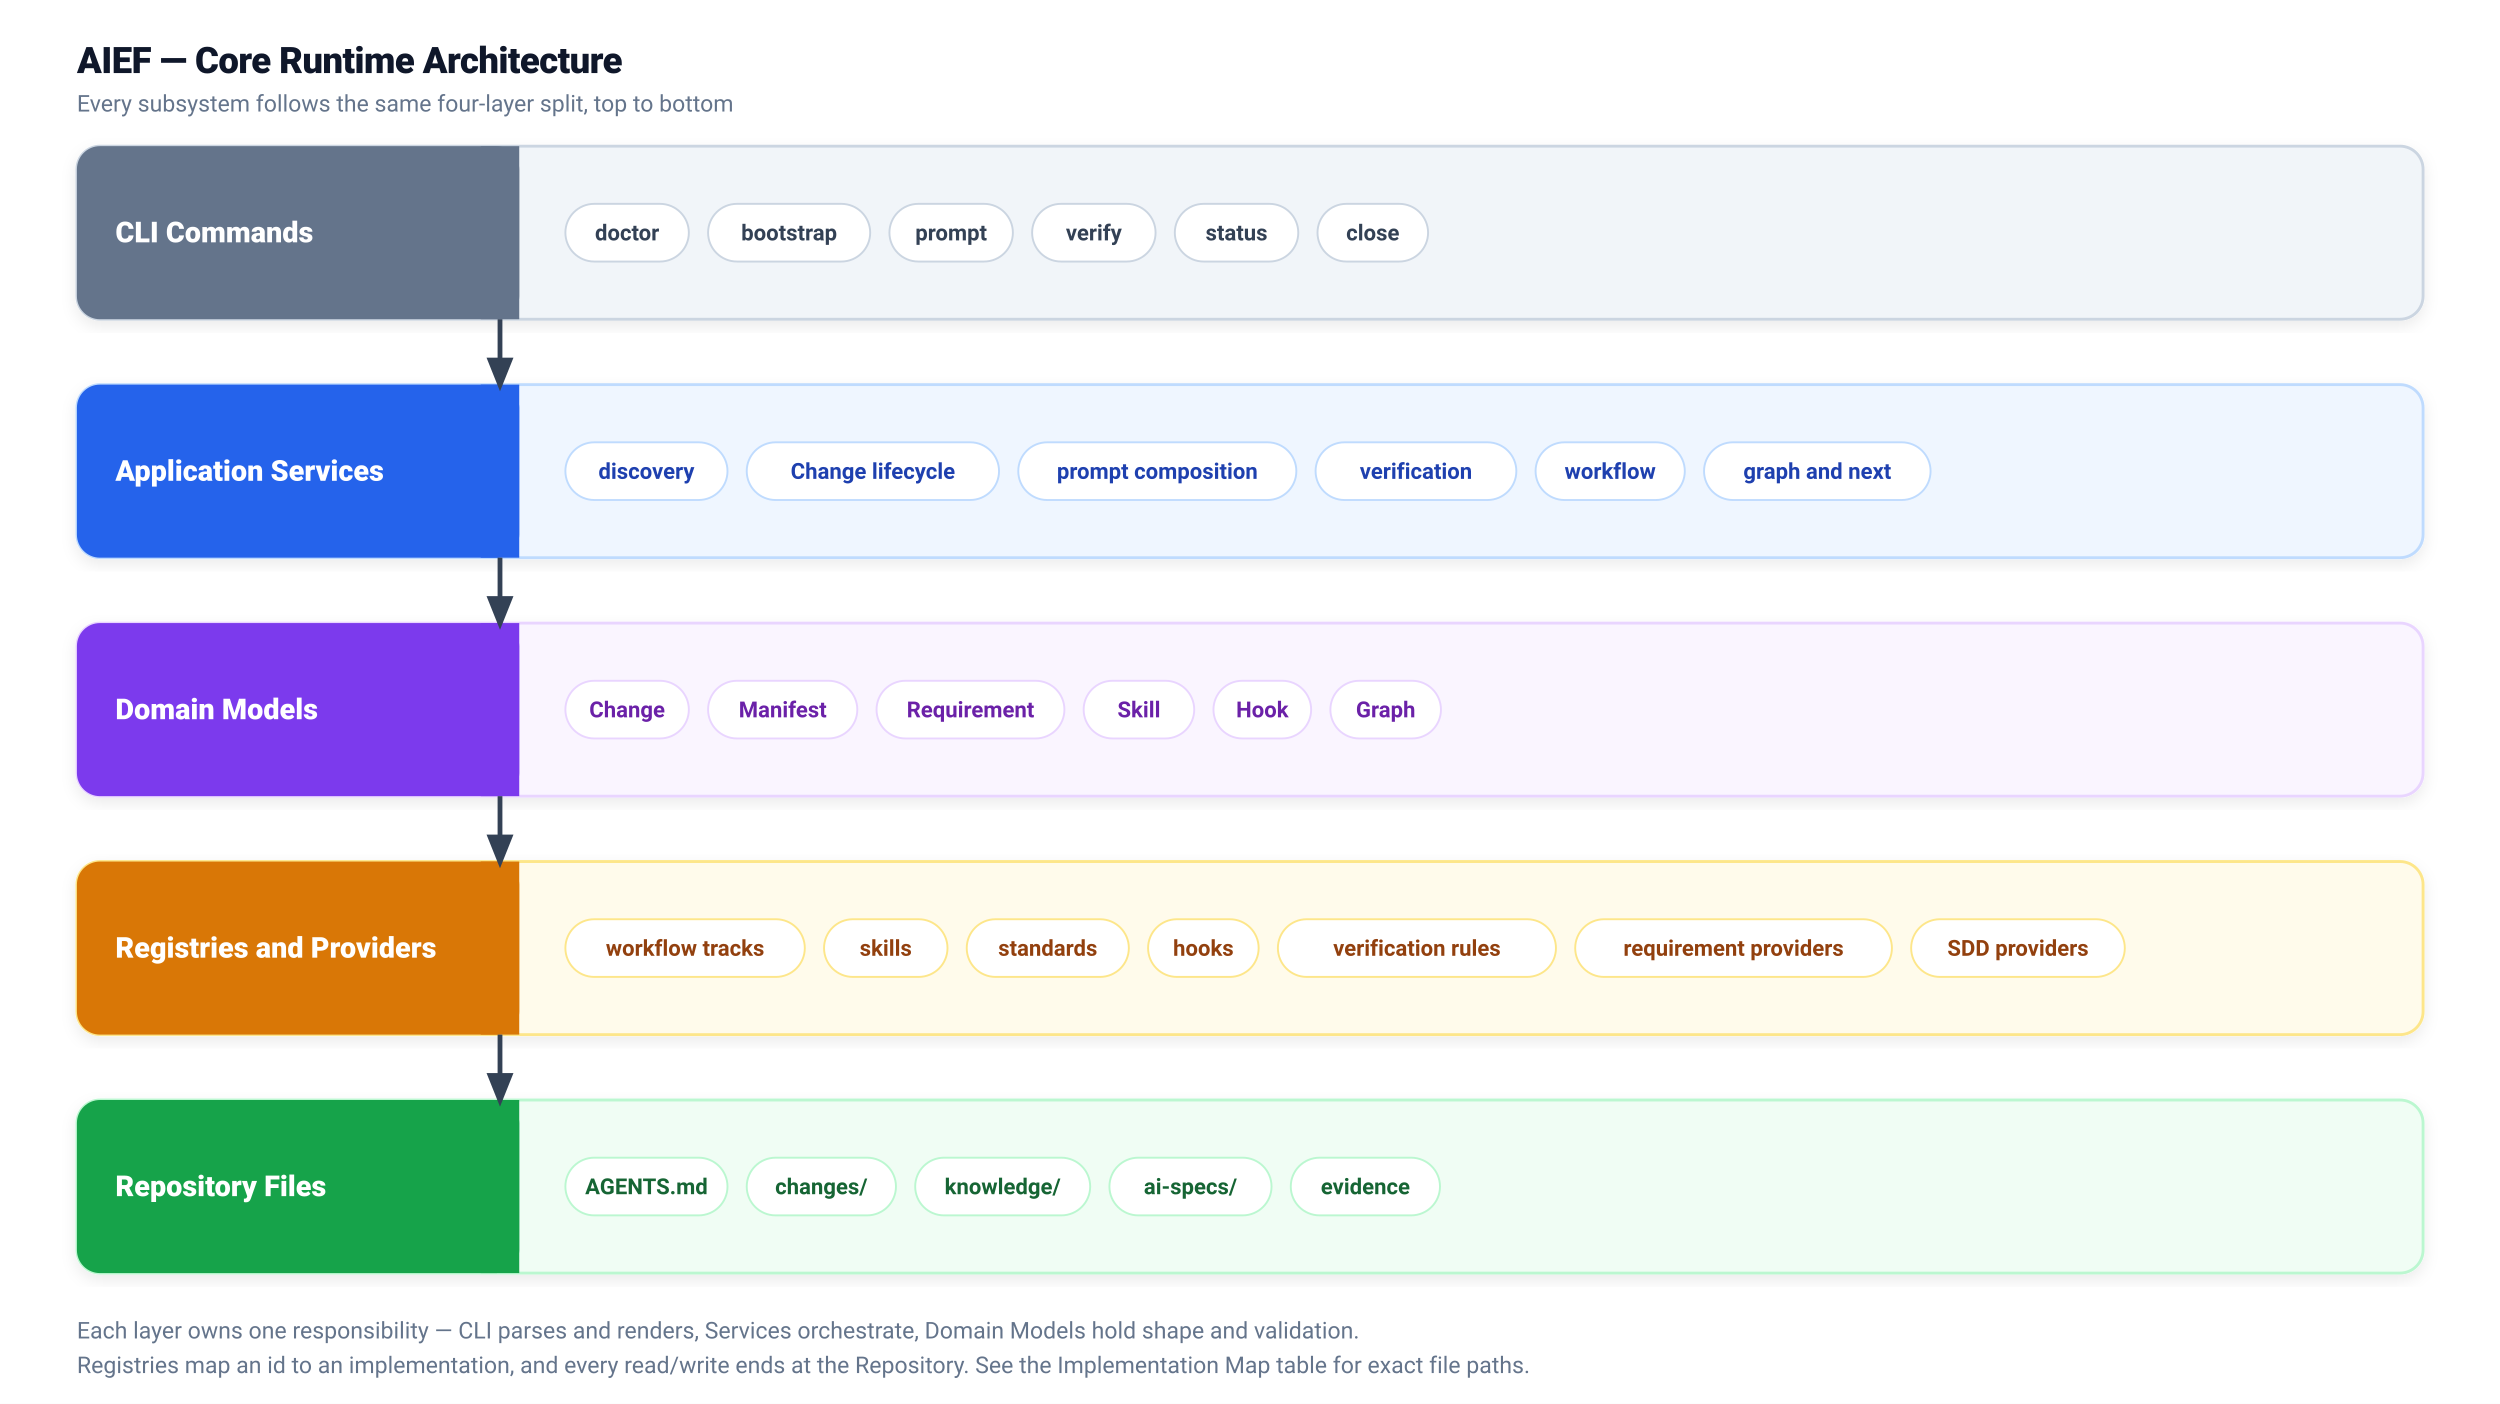
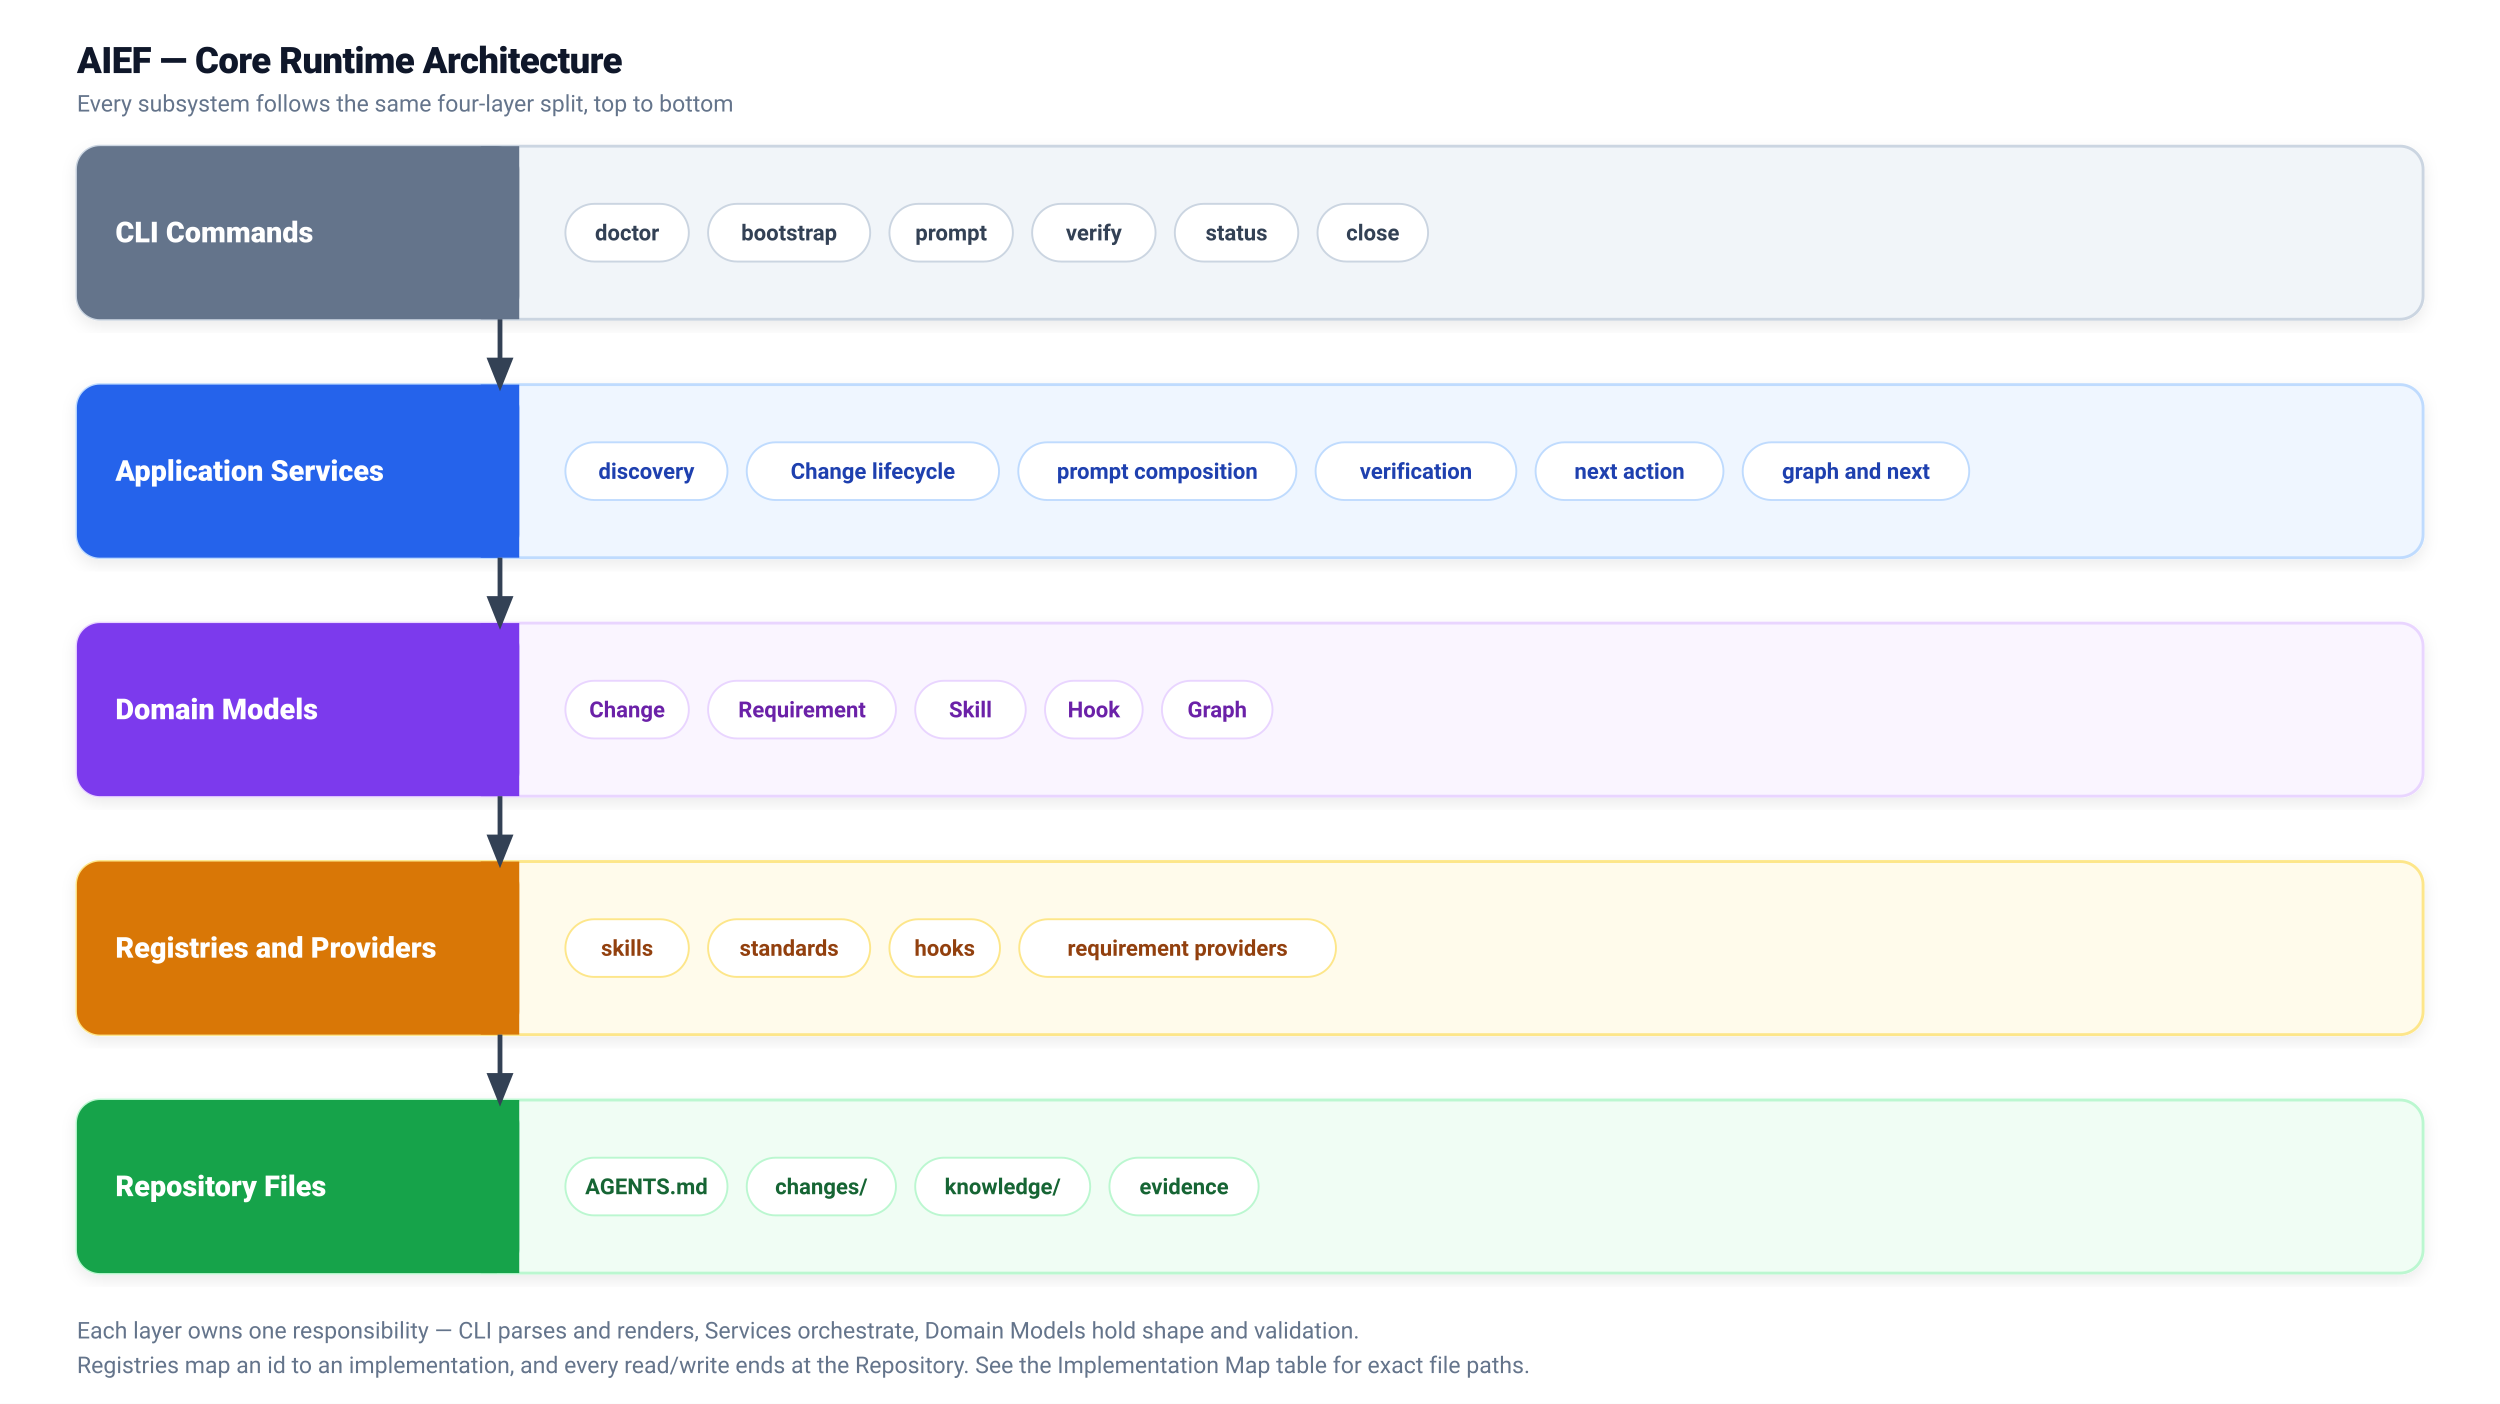
<svg xmlns="http://www.w3.org/2000/svg" viewBox="0 0 1300 730" width="1300" height="730" role="img" aria-labelledby="cr-title cr-desc" style="background-color:#ffffff;font-family:-apple-system, BlinkMacSystemFont, 'Segoe UI', Roboto, Helvetica, Arial, sans-serif">
  <defs>
    <filter id="card-shadow" x="-8%" y="-8%" width="116%" height="116%">
      <feDropShadow dx="0" dy="3" stdDeviation="4" flood-color="#0f172a" flood-opacity="0.08" />
    </filter>
    <marker id="arrow-slate" viewBox="0 0 10 10" refX="8" refY="5" markerWidth="7" markerHeight="7" orient="auto-start-reverse">
      <path d="M 0 1 L 10 5 L 0 9 z" fill="#334155" />
    </marker>
    <marker id="arrow-blue" viewBox="0 0 10 10" refX="8" refY="5" markerWidth="7" markerHeight="7" orient="auto-start-reverse">
      <path d="M 0 1 L 10 5 L 0 9 z" fill="#2563eb" />
    </marker>
    <marker id="arrow-violet" viewBox="0 0 10 10" refX="8" refY="5" markerWidth="7" markerHeight="7" orient="auto-start-reverse">
      <path d="M 0 1 L 10 5 L 0 9 z" fill="#7c3aed" />
    </marker>
    <marker id="arrow-green" viewBox="0 0 10 10" refX="8" refY="5" markerWidth="7" markerHeight="7" orient="auto-start-reverse">
      <path d="M 0 1 L 10 5 L 0 9 z" fill="#16a34a" />
    </marker>
    <marker id="arrow-amber" viewBox="0 0 10 10" refX="8" refY="5" markerWidth="7" markerHeight="7" orient="auto-start-reverse">
      <path d="M 0 1 L 10 5 L 0 9 z" fill="#d97706" />
    </marker>
    <marker id="arrow-red" viewBox="0 0 10 10" refX="8" refY="5" markerWidth="7" markerHeight="7" orient="auto-start-reverse">
      <path d="M 0 1 L 10 5 L 0 9 z" fill="#dc2626" />
    </marker>
    <marker id="arrow-gray" viewBox="0 0 10 10" refX="8" refY="5" markerWidth="7" markerHeight="7" orient="auto-start-reverse">
      <path d="M 0 1 L 10 5 L 0 9 z" fill="#64748b" />
    </marker>
  </defs>
  <rect width="1300" height="730" fill="#ffffff" />
  <text x="40" y="38" font-size="19" font-weight="800" fill="#0f172a" letter-spacing="-0.3px">AIEF — Core Runtime Architecture</text>
  <text x="40" y="58" font-size="12" fill="#64748b">Every subsystem follows the same four-layer split, top to bottom</text>
  <g transform="translate(40,76)">
    <rect width="1220" height="90" rx="12" fill="#f1f5f9" stroke="#cbd5e1" stroke-width="1.5" filter="url(#card-shadow)" />
    <rect width="230" height="90" rx="12" fill="#64748b" />
    <rect x="210" width="20" height="90" fill="#64748b" />
    <text x="20" y="50.0" font-size="15" font-weight="800" fill="#ffffff">CLI Commands</text>
    <g transform="translate(254,30.0)">
      <rect width="64.2" height="30" rx="15" fill="#ffffff" stroke="#cbd5e1" stroke-width="1" />
      <text x="32.1" y="19" font-size="11.5" font-weight="600" fill="#334155" text-anchor="middle">doctor</text>
    </g>
    <g transform="translate(328.2,30.0)">
      <rect width="84.3" height="30" rx="15" fill="#ffffff" stroke="#cbd5e1" stroke-width="1" />
      <text x="42.15" y="19" font-size="11.5" font-weight="600" fill="#334155" text-anchor="middle">bootstrap</text>
    </g>
    <g transform="translate(422.5,30.0)">
      <rect width="64.2" height="30" rx="15" fill="#ffffff" stroke="#cbd5e1" stroke-width="1" />
      <text x="32.1" y="19" font-size="11.5" font-weight="600" fill="#334155" text-anchor="middle">prompt</text>
    </g>
    <g transform="translate(496.7,30.0)">
      <rect width="64.2" height="30" rx="15" fill="#ffffff" stroke="#cbd5e1" stroke-width="1" />
      <text x="32.1" y="19" font-size="11.5" font-weight="600" fill="#334155" text-anchor="middle">verify</text>
    </g>
    <g transform="translate(570.9,30.0)">
      <rect width="64.2" height="30" rx="15" fill="#ffffff" stroke="#cbd5e1" stroke-width="1" />
      <text x="32.1" y="19" font-size="11.5" font-weight="600" fill="#334155" text-anchor="middle">status</text>
    </g>
    <g transform="translate(645.1,30.0)">
      <rect width="57.5" height="30" rx="15" fill="#ffffff" stroke="#cbd5e1" stroke-width="1" />
      <text x="28.75" y="19" font-size="11.5" font-weight="600" fill="#334155" text-anchor="middle">close</text>
    </g>
  </g>
  <g transform="translate(40,200)">
    <rect width="1220" height="90" rx="12" fill="#eff6ff" stroke="#bfdbfe" stroke-width="1.5" filter="url(#card-shadow)" />
    <rect width="230" height="90" rx="12" fill="#2563eb" />
    <rect x="210" width="20" height="90" fill="#2563eb" />
    <text x="20" y="50.0" font-size="15" font-weight="800" fill="#ffffff">Application Services</text>
    <g transform="translate(254,30.0)">
      <rect width="84.3" height="30" rx="15" fill="#ffffff" stroke="#bfdbfe" stroke-width="1" />
      <text x="42.15" y="19" font-size="11.5" font-weight="600" fill="#1e40af" text-anchor="middle">discovery</text>
    </g>
    <g transform="translate(348.3,30.0)">
      <rect width="131.2" height="30" rx="15" fill="#ffffff" stroke="#bfdbfe" stroke-width="1" />
      <text x="65.6" y="19" font-size="11.5" font-weight="600" fill="#1e40af" text-anchor="middle">Change lifecycle</text>
    </g>
    <g transform="translate(489.5,30.0)">
      <rect width="144.6" height="30" rx="15" fill="#ffffff" stroke="#bfdbfe" stroke-width="1" />
      <text x="72.3" y="19" font-size="11.5" font-weight="600" fill="#1e40af" text-anchor="middle">prompt composition</text>
    </g>
    <g transform="translate(644.1,30.0)">
      <rect width="104.4" height="30" rx="15" fill="#ffffff" stroke="#bfdbfe" stroke-width="1" />
      <text x="52.2" y="19" font-size="11.5" font-weight="600" fill="#1e40af" text-anchor="middle">verification</text>
    </g>
    <g transform="translate(758.5,30.0)">
-       <rect width="77.6" height="30" rx="15" fill="#ffffff" stroke="#bfdbfe" stroke-width="1" />
-       <text x="38.8" y="19" font-size="11.5" font-weight="600" fill="#1e40af" text-anchor="middle">workflow</text>
+       <rect width="97.7" height="30" rx="15" fill="#ffffff" stroke="#bfdbfe" stroke-width="1" />
+       <text x="48.85" y="19" font-size="11.5" font-weight="600" fill="#1e40af" text-anchor="middle">next action</text>
    </g>
-     <g transform="translate(846.1,30.0)">
+     <g transform="translate(866.2,30.0)">
      <rect width="117.8" height="30" rx="15" fill="#ffffff" stroke="#bfdbfe" stroke-width="1" />
      <text x="58.9" y="19" font-size="11.5" font-weight="600" fill="#1e40af" text-anchor="middle">graph and next</text>
    </g>
  </g>
  <g transform="translate(40,324)">
    <rect width="1220" height="90" rx="12" fill="#faf5ff" stroke="#e9d5ff" stroke-width="1.5" filter="url(#card-shadow)" />
    <rect width="230" height="90" rx="12" fill="#7c3aed" />
    <rect x="210" width="20" height="90" fill="#7c3aed" />
    <text x="20" y="50.0" font-size="15" font-weight="800" fill="#ffffff">Domain Models</text>
    <g transform="translate(254,30.0)">
      <rect width="64.2" height="30" rx="15" fill="#ffffff" stroke="#e9d5ff" stroke-width="1" />
      <text x="32.1" y="19" font-size="11.5" font-weight="600" fill="#6b21a8" text-anchor="middle">Change</text>
    </g>
    <g transform="translate(328.2,30.0)">
-       <rect width="77.6" height="30" rx="15" fill="#ffffff" stroke="#e9d5ff" stroke-width="1" />
-       <text x="38.8" y="19" font-size="11.5" font-weight="600" fill="#6b21a8" text-anchor="middle">Manifest</text>
-     </g>
-     <g transform="translate(415.8,30.0)">
      <rect width="97.7" height="30" rx="15" fill="#ffffff" stroke="#e9d5ff" stroke-width="1" />
      <text x="48.85" y="19" font-size="11.5" font-weight="600" fill="#6b21a8" text-anchor="middle">Requirement</text>
    </g>
-     <g transform="translate(523.5,30.0)">
+     <g transform="translate(435.9,30.0)">
      <rect width="57.5" height="30" rx="15" fill="#ffffff" stroke="#e9d5ff" stroke-width="1" />
      <text x="28.75" y="19" font-size="11.5" font-weight="600" fill="#6b21a8" text-anchor="middle">Skill</text>
    </g>
-     <g transform="translate(591.0,30.0)">
+     <g transform="translate(503.4,30.0)">
      <rect width="50.8" height="30" rx="15" fill="#ffffff" stroke="#e9d5ff" stroke-width="1" />
      <text x="25.4" y="19" font-size="11.5" font-weight="600" fill="#6b21a8" text-anchor="middle">Hook</text>
    </g>
-     <g transform="translate(651.8,30.0)">
+     <g transform="translate(564.2,30.0)">
      <rect width="57.5" height="30" rx="15" fill="#ffffff" stroke="#e9d5ff" stroke-width="1" />
      <text x="28.75" y="19" font-size="11.5" font-weight="600" fill="#6b21a8" text-anchor="middle">Graph</text>
    </g>
  </g>
  <g transform="translate(40,448)">
    <rect width="1220" height="90" rx="12" fill="#fffbeb" stroke="#fde68a" stroke-width="1.5" filter="url(#card-shadow)" />
    <rect width="230" height="90" rx="12" fill="#d97706" />
    <rect x="210" width="20" height="90" fill="#d97706" />
    <text x="20" y="50.0" font-size="15" font-weight="800" fill="#ffffff">Registries and Providers</text>
    <g transform="translate(254,30.0)">
-       <rect width="124.5" height="30" rx="15" fill="#ffffff" stroke="#fde68a" stroke-width="1" />
-       <text x="62.25" y="19" font-size="11.5" font-weight="600" fill="#92400e" text-anchor="middle">workflow tracks</text>
-     </g>
-     <g transform="translate(388.5,30.0)">
      <rect width="64.2" height="30" rx="15" fill="#ffffff" stroke="#fde68a" stroke-width="1" />
      <text x="32.1" y="19" font-size="11.5" font-weight="600" fill="#92400e" text-anchor="middle">skills</text>
    </g>
-     <g transform="translate(462.7,30.0)">
+     <g transform="translate(328.2,30.0)">
      <rect width="84.3" height="30" rx="15" fill="#ffffff" stroke="#fde68a" stroke-width="1" />
      <text x="42.15" y="19" font-size="11.5" font-weight="600" fill="#92400e" text-anchor="middle">standards</text>
    </g>
-     <g transform="translate(557.0,30.0)">
+     <g transform="translate(422.5,30.0)">
      <rect width="57.5" height="30" rx="15" fill="#ffffff" stroke="#fde68a" stroke-width="1" />
      <text x="28.75" y="19" font-size="11.5" font-weight="600" fill="#92400e" text-anchor="middle">hooks</text>
    </g>
-     <g transform="translate(624.5,30.0)">
-       <rect width="144.6" height="30" rx="15" fill="#ffffff" stroke="#fde68a" stroke-width="1" />
-       <text x="72.3" y="19" font-size="11.5" font-weight="600" fill="#92400e" text-anchor="middle">verification rules</text>
-     </g>
-     <g transform="translate(779.1,30.0)">
+     <g transform="translate(490.0,30.0)">
      <rect width="164.7" height="30" rx="15" fill="#ffffff" stroke="#fde68a" stroke-width="1" />
      <text x="82.35" y="19" font-size="11.5" font-weight="600" fill="#92400e" text-anchor="middle">requirement providers</text>
-     </g>
-     <g transform="translate(953.8,30.0)">
-       <rect width="111.1" height="30" rx="15" fill="#ffffff" stroke="#fde68a" stroke-width="1" />
-       <text x="55.55" y="19" font-size="11.5" font-weight="600" fill="#92400e" text-anchor="middle">SDD providers</text>
    </g>
  </g>
  <g transform="translate(40,572)">
    <rect width="1220" height="90" rx="12" fill="#f0fdf4" stroke="#bbf7d0" stroke-width="1.5" filter="url(#card-shadow)" />
    <rect width="230" height="90" rx="12" fill="#16a34a" />
    <rect x="210" width="20" height="90" fill="#16a34a" />
    <text x="20" y="50.0" font-size="15" font-weight="800" fill="#ffffff">Repository Files</text>
    <g transform="translate(254,30.0)">
      <rect width="84.3" height="30" rx="15" fill="#ffffff" stroke="#bbf7d0" stroke-width="1" />
      <text x="42.15" y="19" font-size="11.5" font-weight="600" fill="#166534" text-anchor="middle">AGENTS.md</text>
    </g>
    <g transform="translate(348.3,30.0)">
      <rect width="77.6" height="30" rx="15" fill="#ffffff" stroke="#bbf7d0" stroke-width="1" />
      <text x="38.8" y="19" font-size="11.5" font-weight="600" fill="#166534" text-anchor="middle">changes/</text>
    </g>
    <g transform="translate(435.9,30.0)">
      <rect width="91.0" height="30" rx="15" fill="#ffffff" stroke="#bbf7d0" stroke-width="1" />
      <text x="45.5" y="19" font-size="11.5" font-weight="600" fill="#166534" text-anchor="middle">knowledge/</text>
    </g>
    <g transform="translate(536.9,30.0)">
-       <rect width="84.3" height="30" rx="15" fill="#ffffff" stroke="#bbf7d0" stroke-width="1" />
-       <text x="42.15" y="19" font-size="11.5" font-weight="600" fill="#166534" text-anchor="middle">ai-specs/</text>
-     </g>
-     <g transform="translate(631.2,30.0)">
      <rect width="77.6" height="30" rx="15" fill="#ffffff" stroke="#bbf7d0" stroke-width="1" />
      <text x="38.8" y="19" font-size="11.5" font-weight="600" fill="#166534" text-anchor="middle">evidence</text>
    </g>
  </g>
  <path d="M 260 166 L 260 200" fill="none" stroke="#334155" stroke-width="2.5" marker-end="url(#arrow-slate)" />
  <path d="M 260 290 L 260 324" fill="none" stroke="#334155" stroke-width="2.5" marker-end="url(#arrow-slate)" />
  <path d="M 260 414 L 260 448" fill="none" stroke="#334155" stroke-width="2.5" marker-end="url(#arrow-slate)" />
  <path d="M 260 538 L 260 572" fill="none" stroke="#334155" stroke-width="2.5" marker-end="url(#arrow-slate)" />
  <text x="40" y="696" font-size="12" fill="#64748b">Each layer owns one responsibility — CLI parses and renders, Services orchestrate, Domain Models hold shape and validation.</text>
  <text x="40" y="714" font-size="12" fill="#64748b">Registries map an id to an implementation, and every read/write ends at the Repository. See the Implementation Map table for exact file paths.</text>
</svg>
